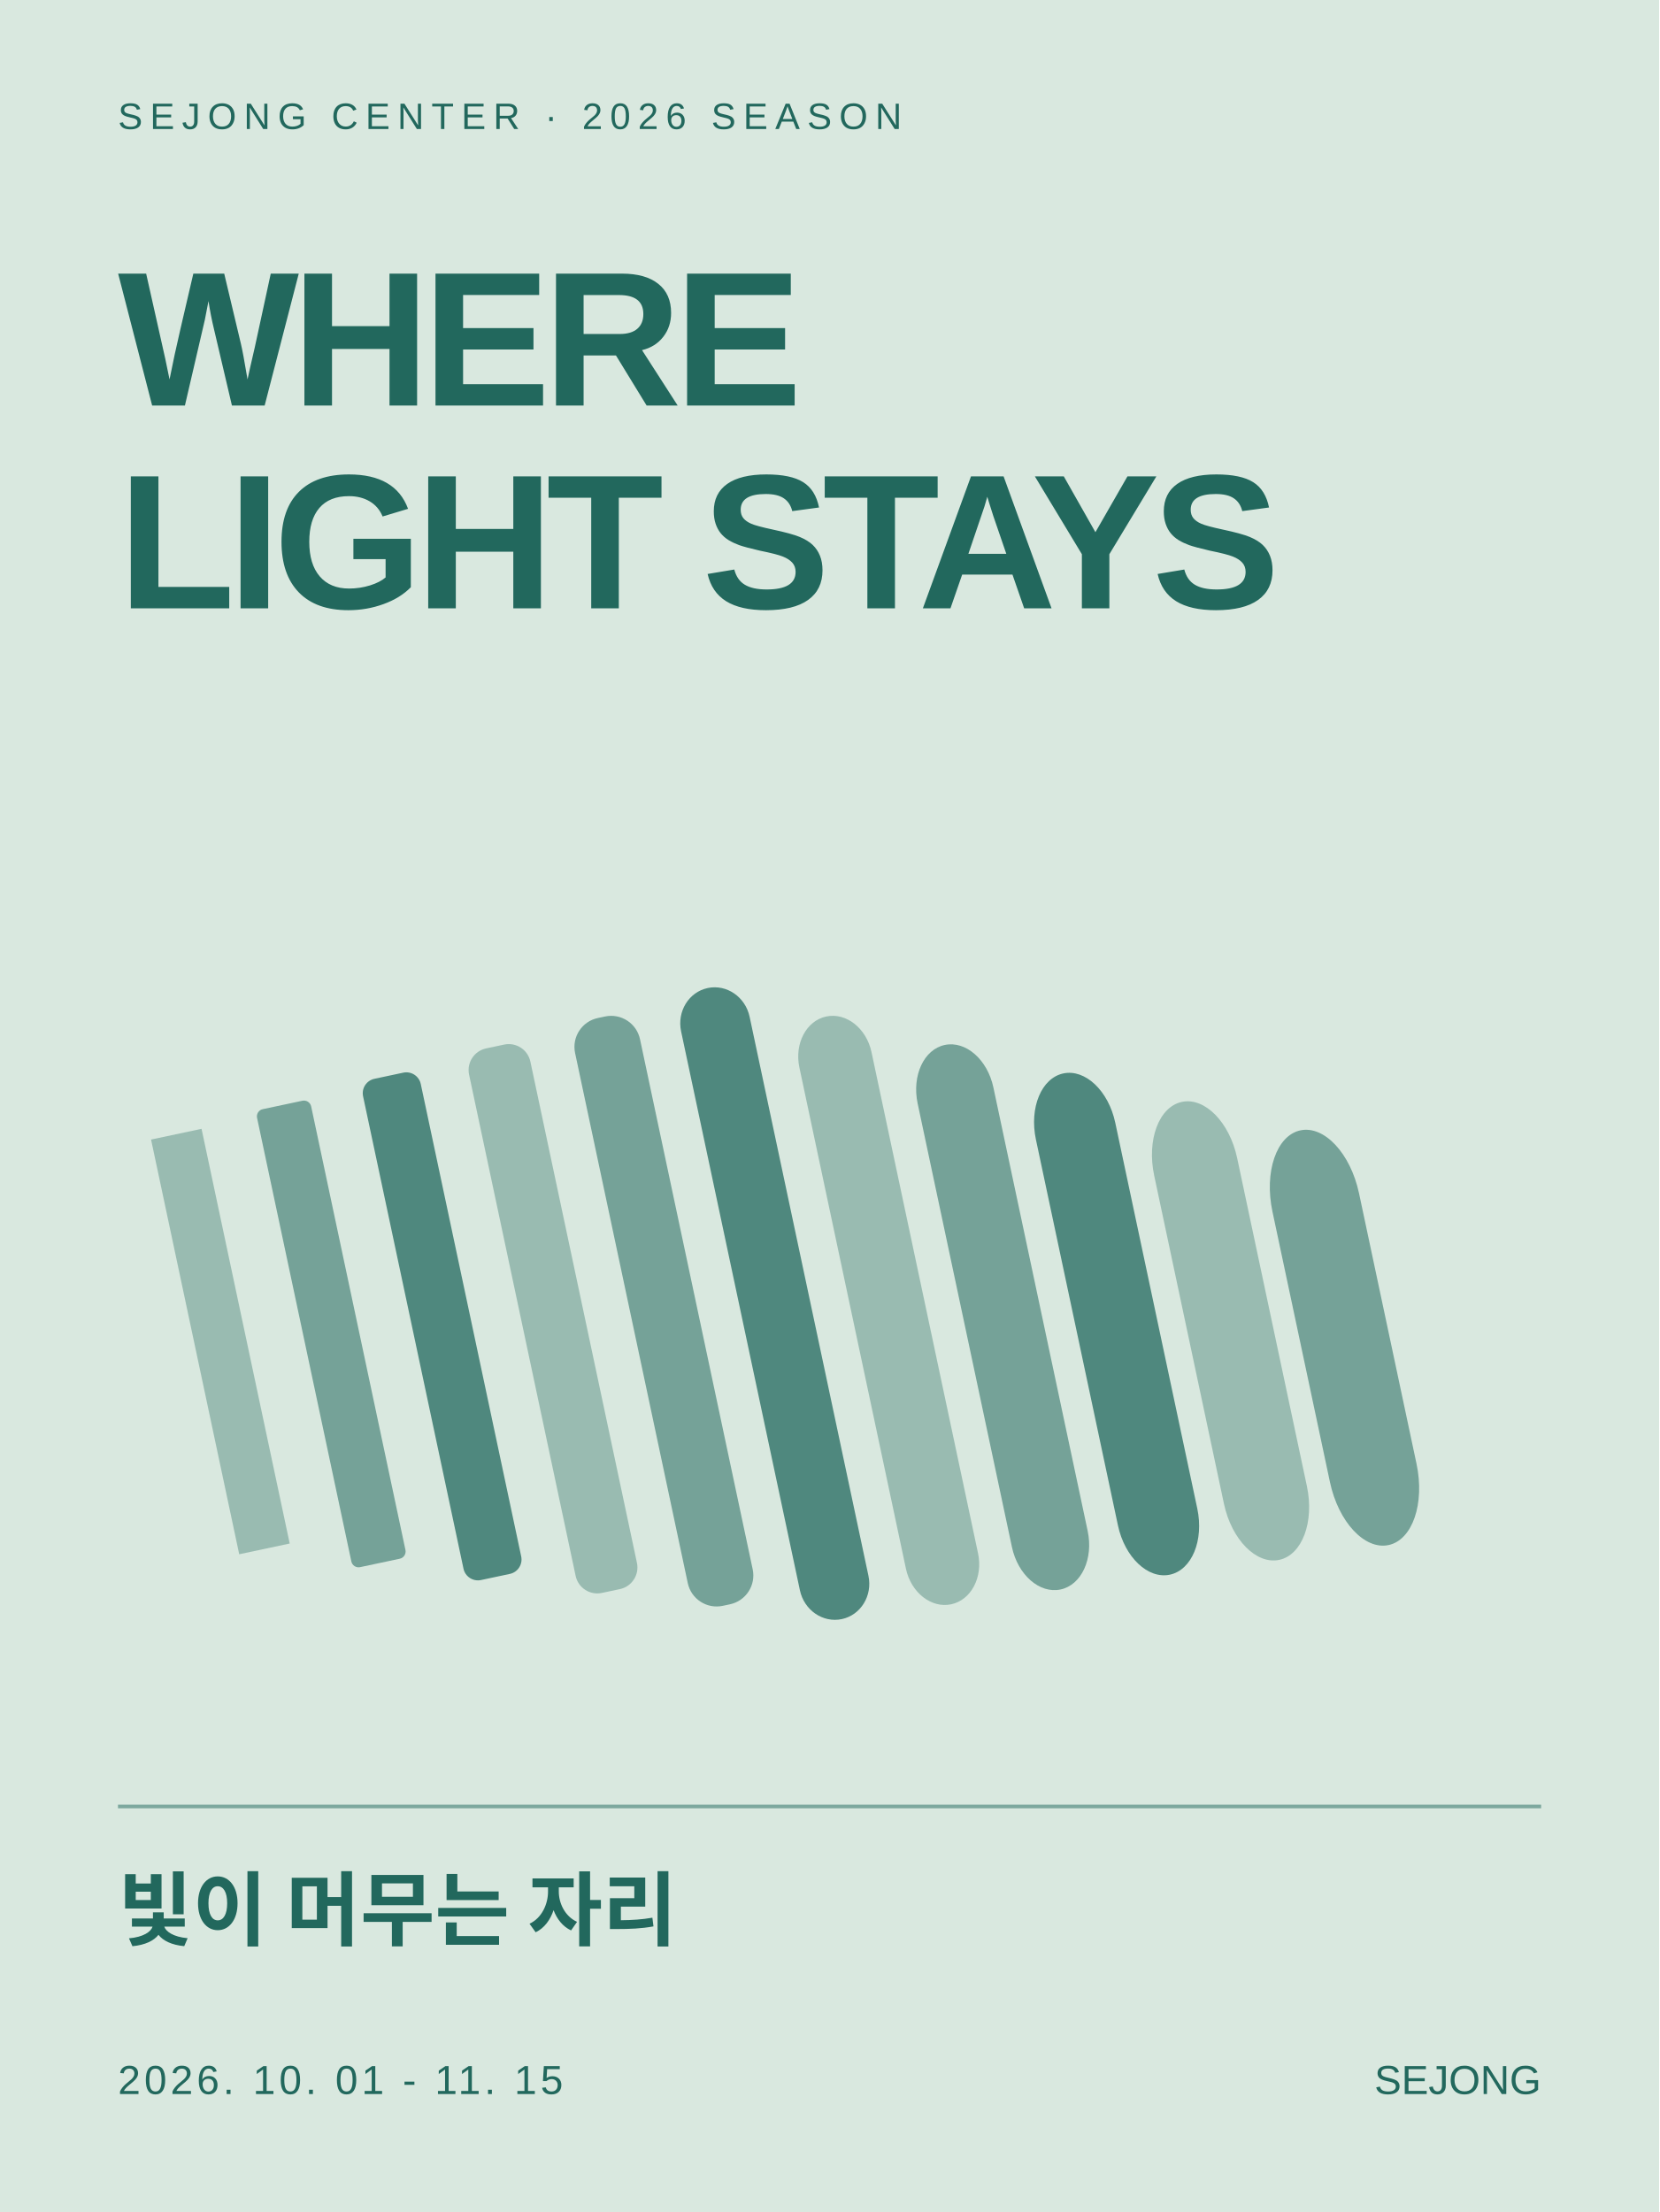
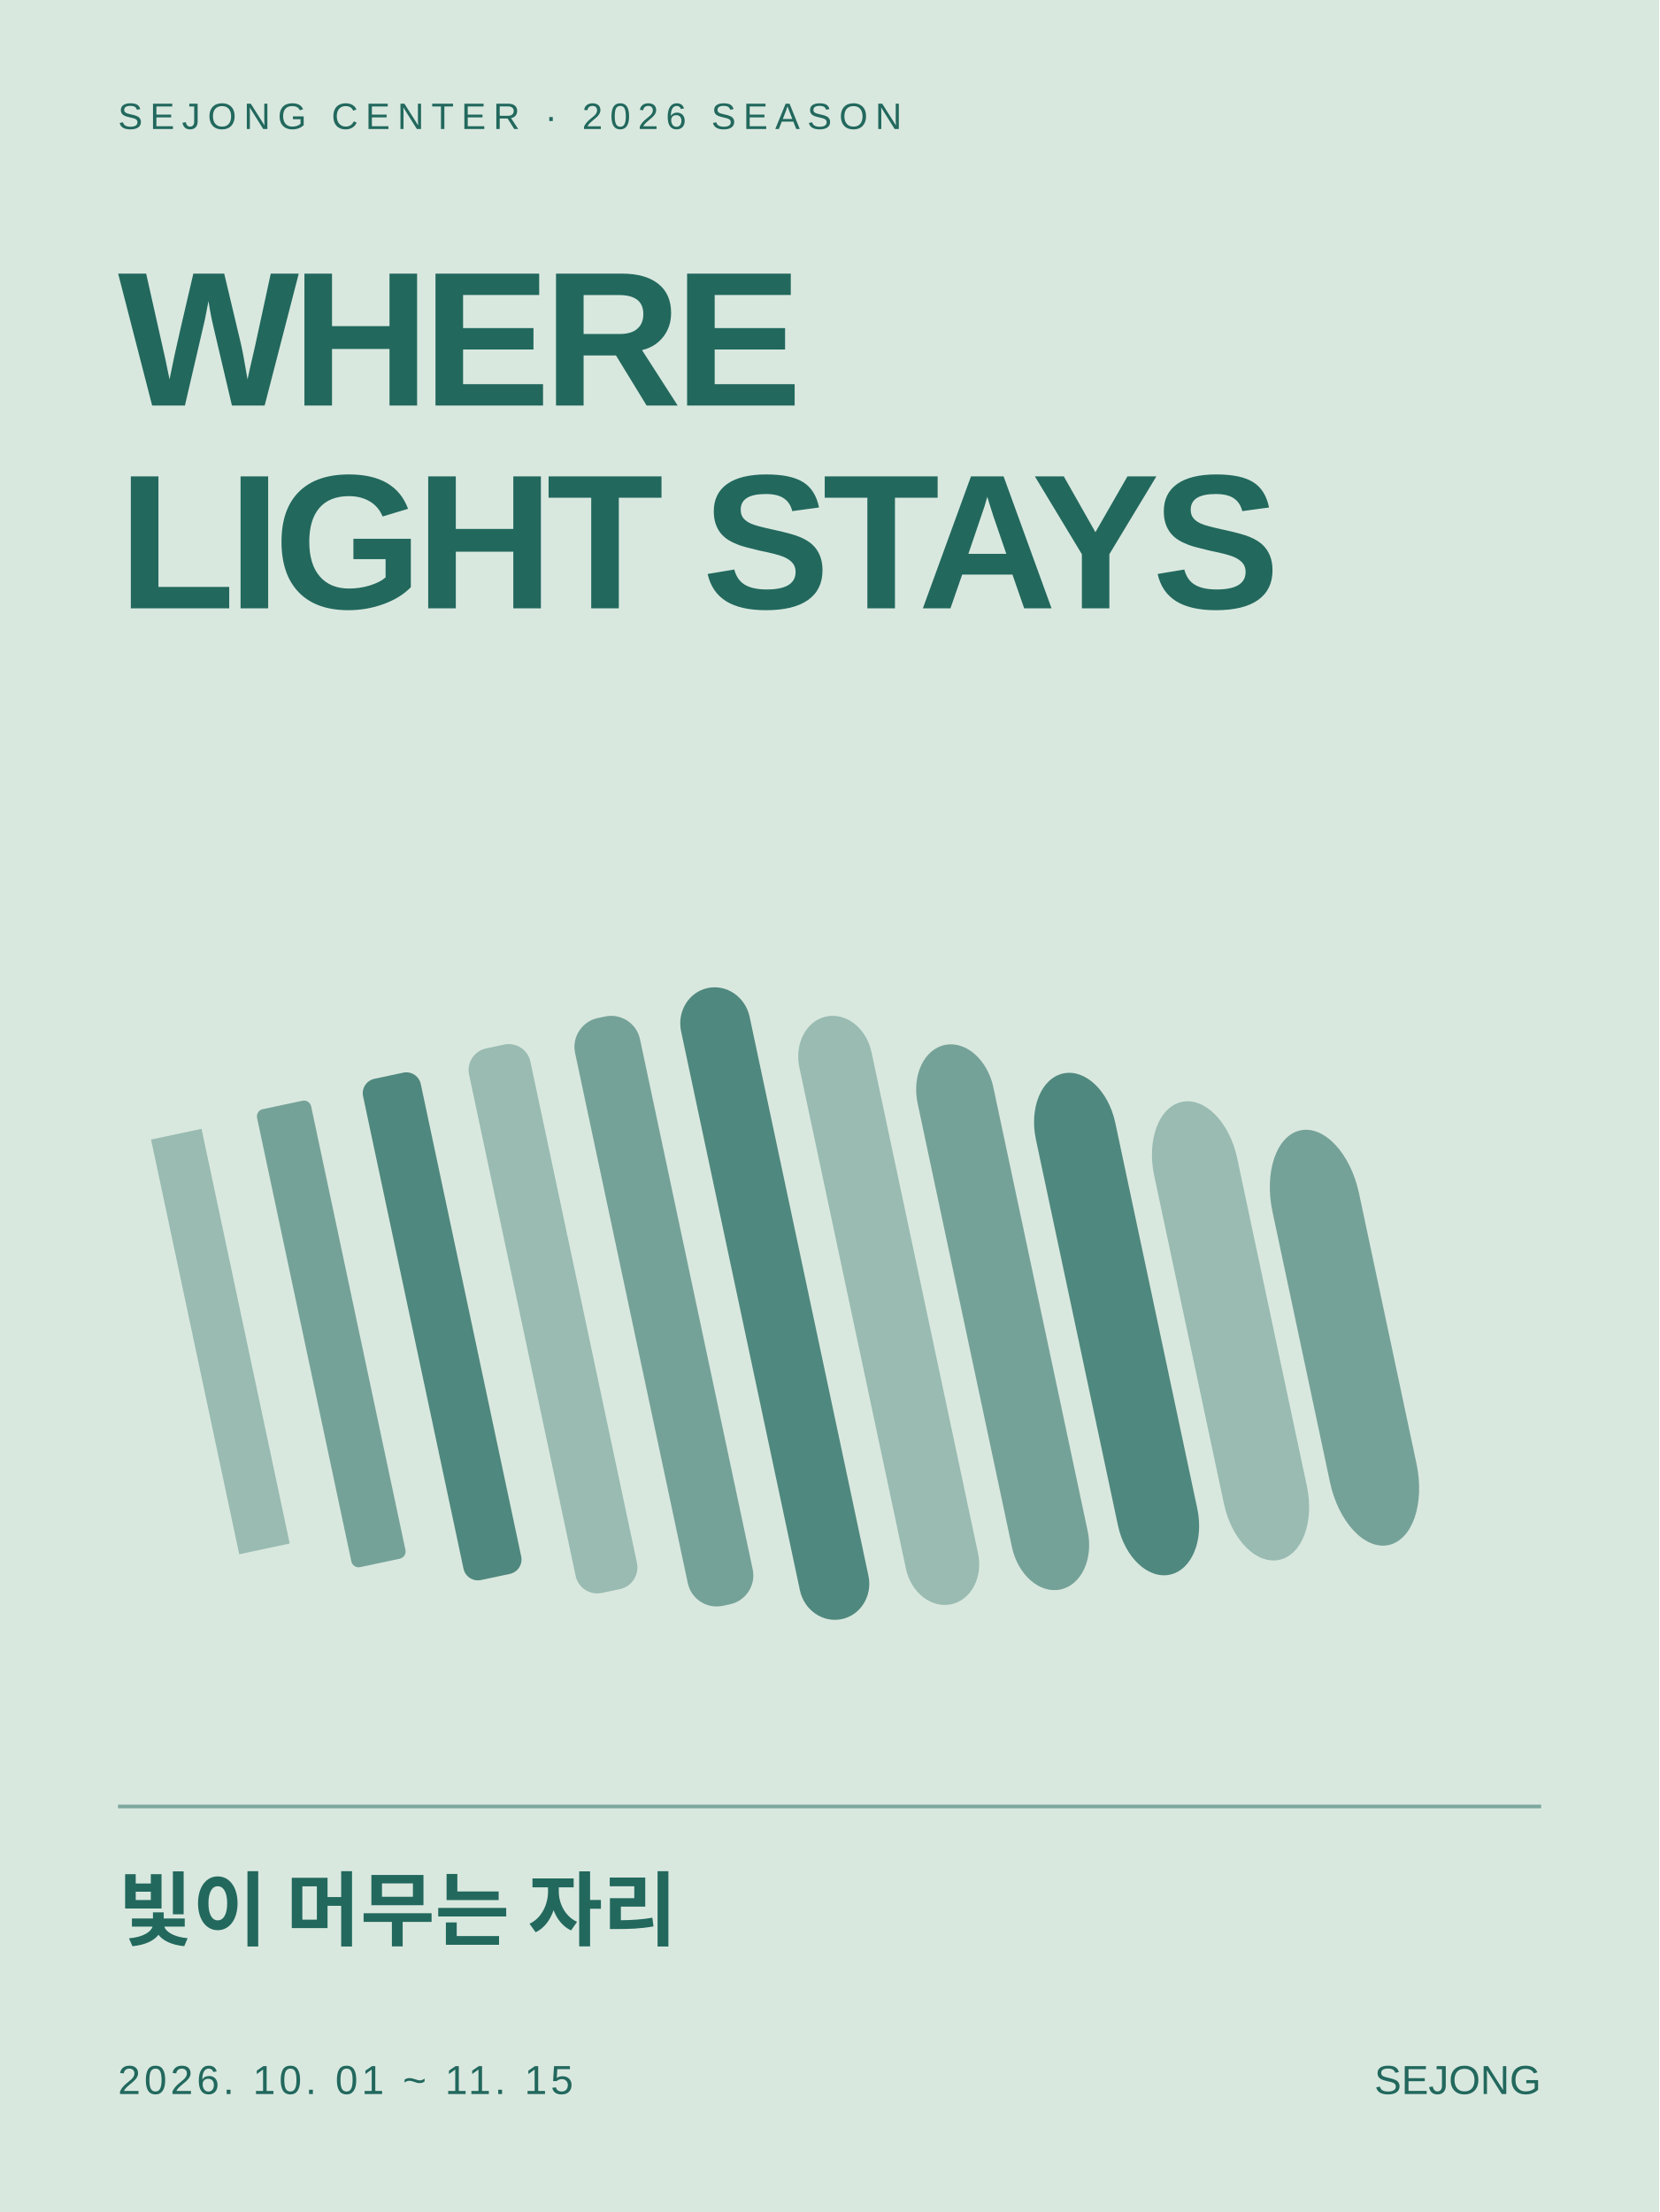
<svg xmlns="http://www.w3.org/2000/svg" viewBox="0 0 450 600">
  <rect width="450" height="600" fill="#d9e8df" />
  <text x="32" y="35" font-family="Arial" font-size="10" letter-spacing="2" fill="#22685d">SEJONG CENTER · 2026 SEASON</text>
  <text x="32" y="110" fill="#22685d" font-family="Arial,sans-serif" font-size="52" font-weight="700" letter-spacing="-2">WHERE</text>
  <text x="32" y="165" fill="#22685d" font-family="Arial,sans-serif" font-size="52" font-weight="700" letter-spacing="-2">LIGHT STAYS</text>
  <rect x="50" y="305" width="14" height="115" rx="0" fill="#22685d" opacity="0.35" transform="rotate(-12 65 350)" />
  <rect x="80" y="297" width="15" height="127" rx="2" fill="#22685d" opacity="0.55" transform="rotate(-12 95 350)" />
  <rect x="110" y="289" width="16" height="139" rx="4" fill="#22685d" opacity="0.75" transform="rotate(-12 125 350)" />
  <rect x="140" y="281" width="17" height="151" rx="6" fill="#22685d" opacity="0.35" transform="rotate(-12 155 350)" />
  <rect x="170" y="273" width="18" height="163" rx="8" fill="#22685d" opacity="0.55" transform="rotate(-12 185 350)" />
  <rect x="200" y="265" width="19" height="175" rx="10" fill="#22685d" opacity="0.75" transform="rotate(-12 215 350)" />
  <rect x="230" y="273" width="20" height="163" rx="12" fill="#22685d" opacity="0.35" transform="rotate(-12 245 350)" />
  <rect x="260" y="281" width="21" height="151" rx="14" fill="#22685d" opacity="0.55" transform="rotate(-12 275 350)" />
  <rect x="290" y="289" width="22" height="139" rx="16" fill="#22685d" opacity="0.75" transform="rotate(-12 305 350)" />
  <rect x="320" y="297" width="23" height="127" rx="18" fill="#22685d" opacity="0.35" transform="rotate(-12 335 350)" />
  <rect x="350" y="305" width="24" height="115" rx="20" fill="#22685d" opacity="0.55" transform="rotate(-12 365 350)" />
  <path d="M32 490H418" stroke="#22685d" opacity=".5" />
  <text x="32" y="526" font-family="sans-serif" font-size="22" fill="#22685d" font-weight="600">빛이 머무는 자리</text>
-   <text x="32" y="568" font-family="Arial" font-size="11" letter-spacing="1" fill="#22685d">2026. 10. 01 - 11. 15</text>
+   <text x="32" y="568" font-family="Arial" font-size="11" letter-spacing="1" fill="#22685d">2026. 10. 01 ~ 11. 15</text>
  <text x="418" y="568" text-anchor="end" font-family="Arial" font-size="11" fill="#22685d">SEJONG</text>
</svg>
